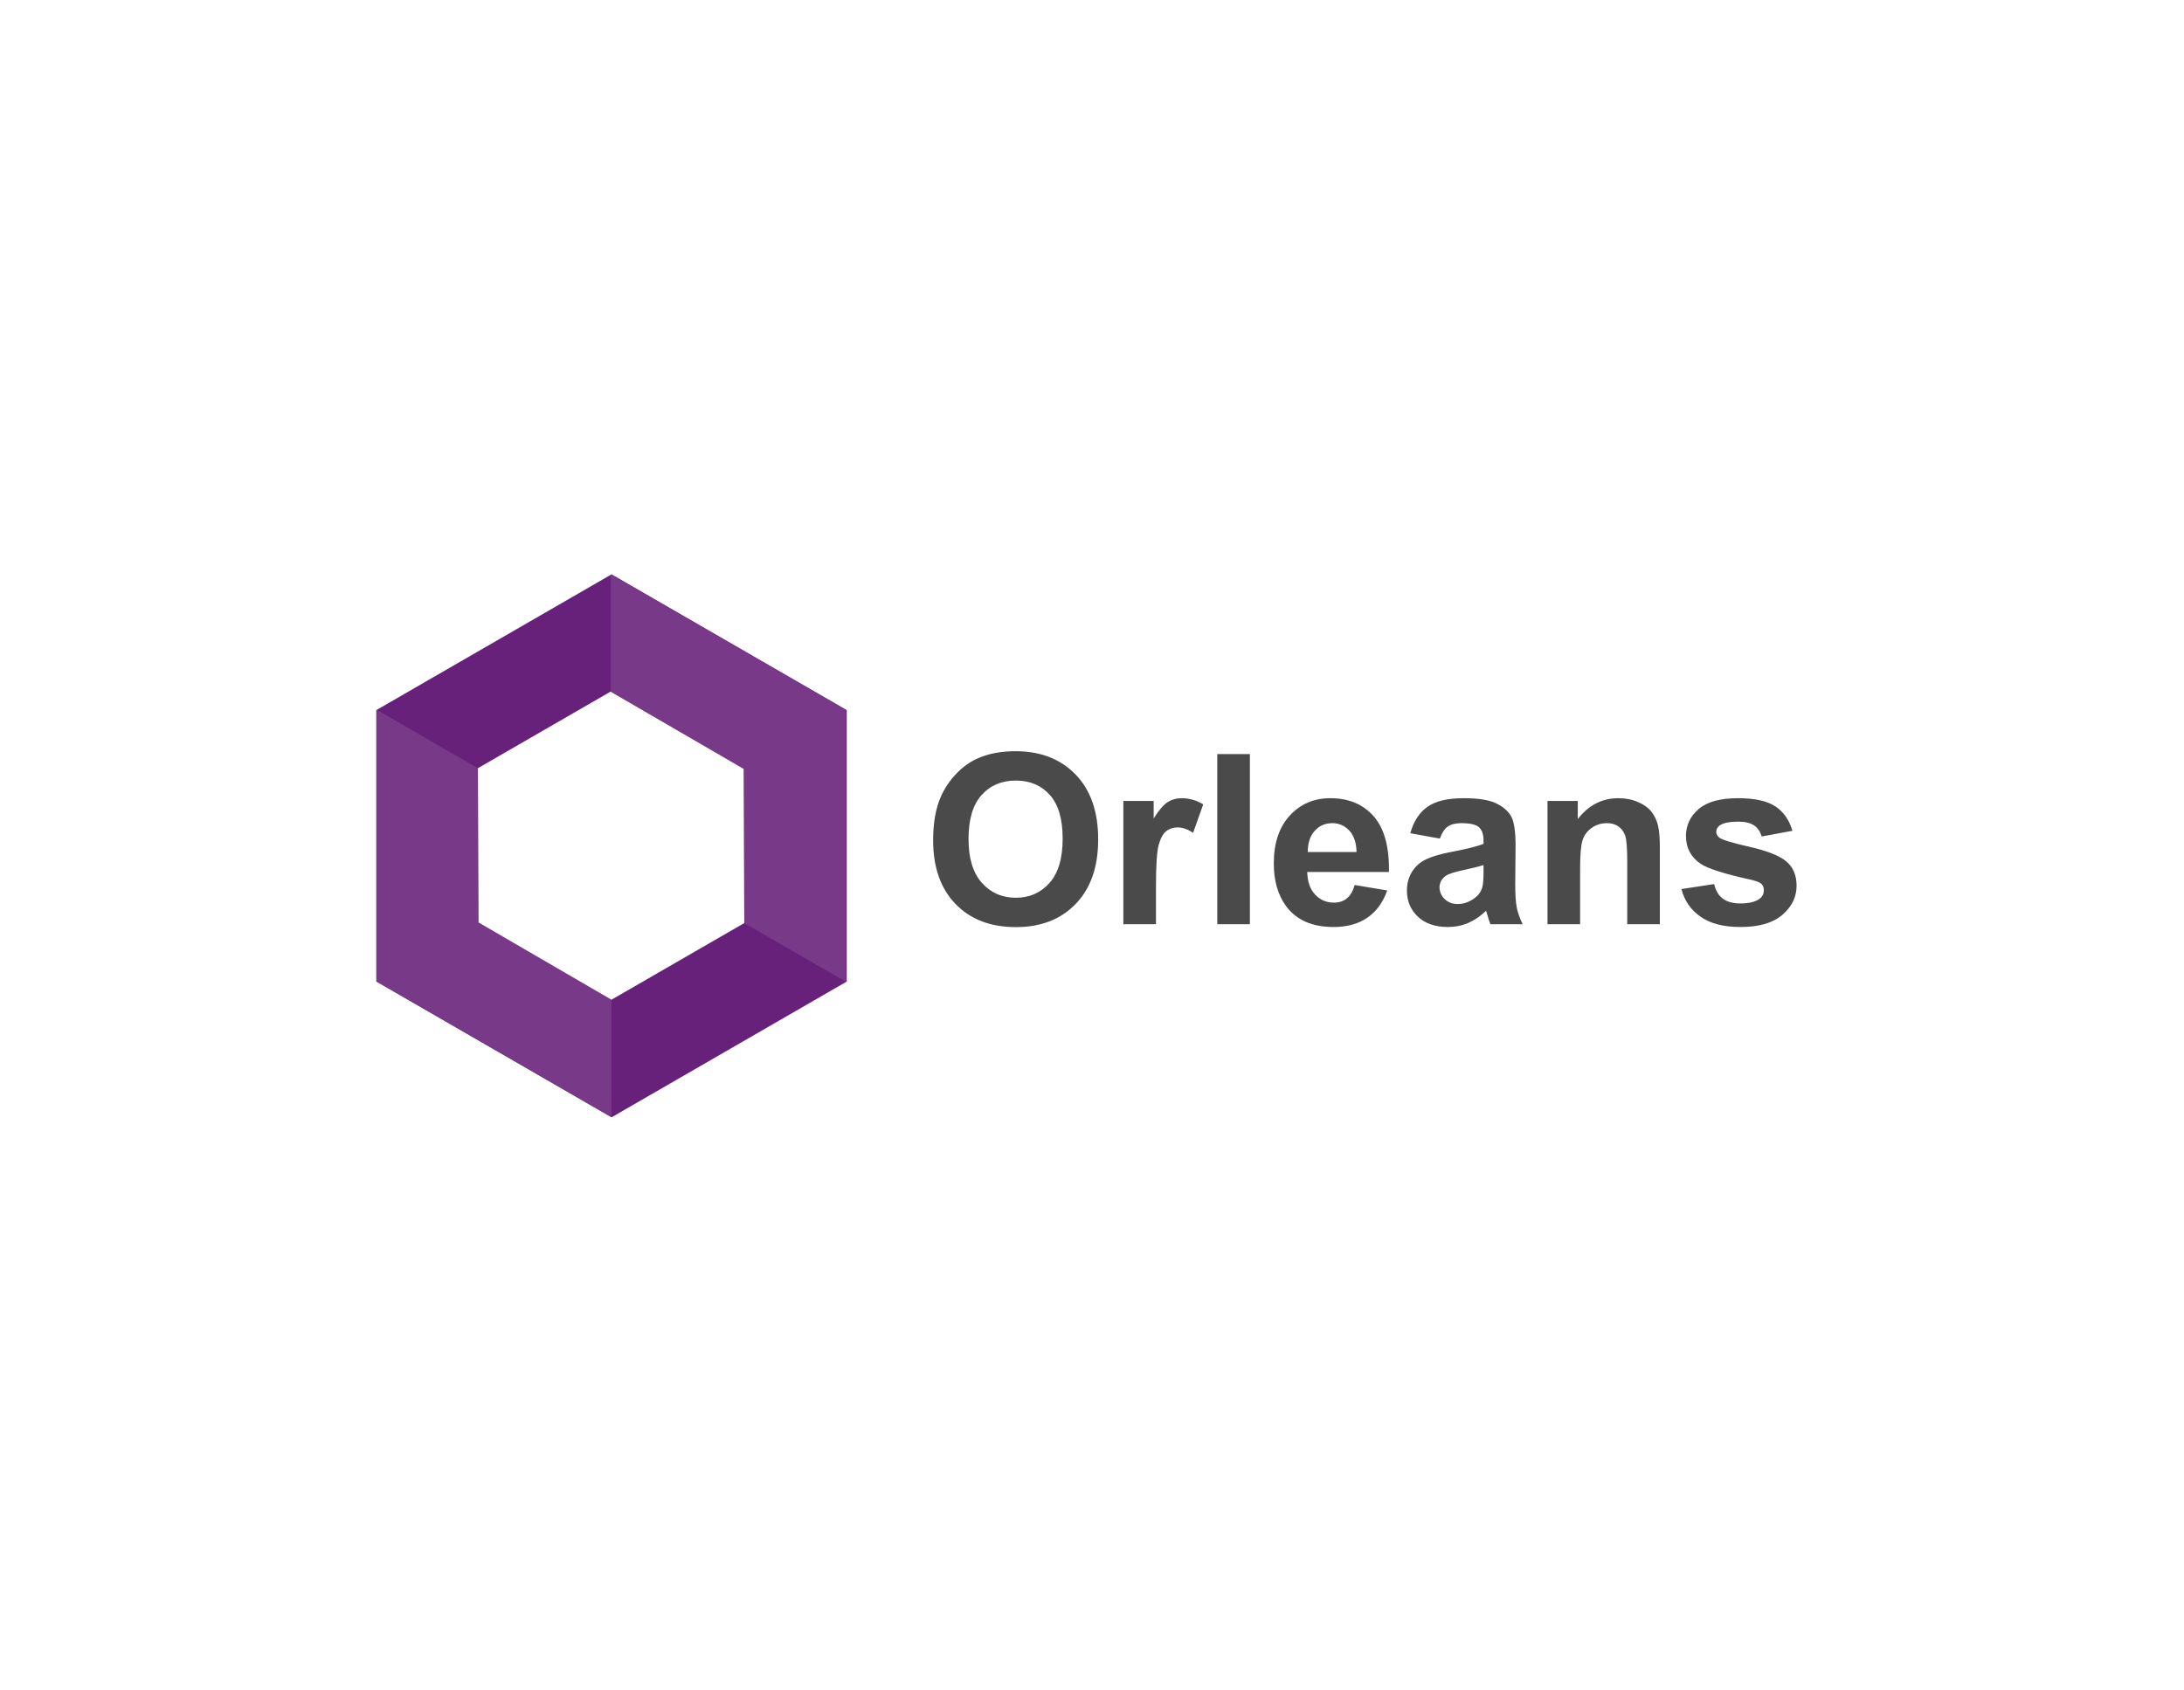
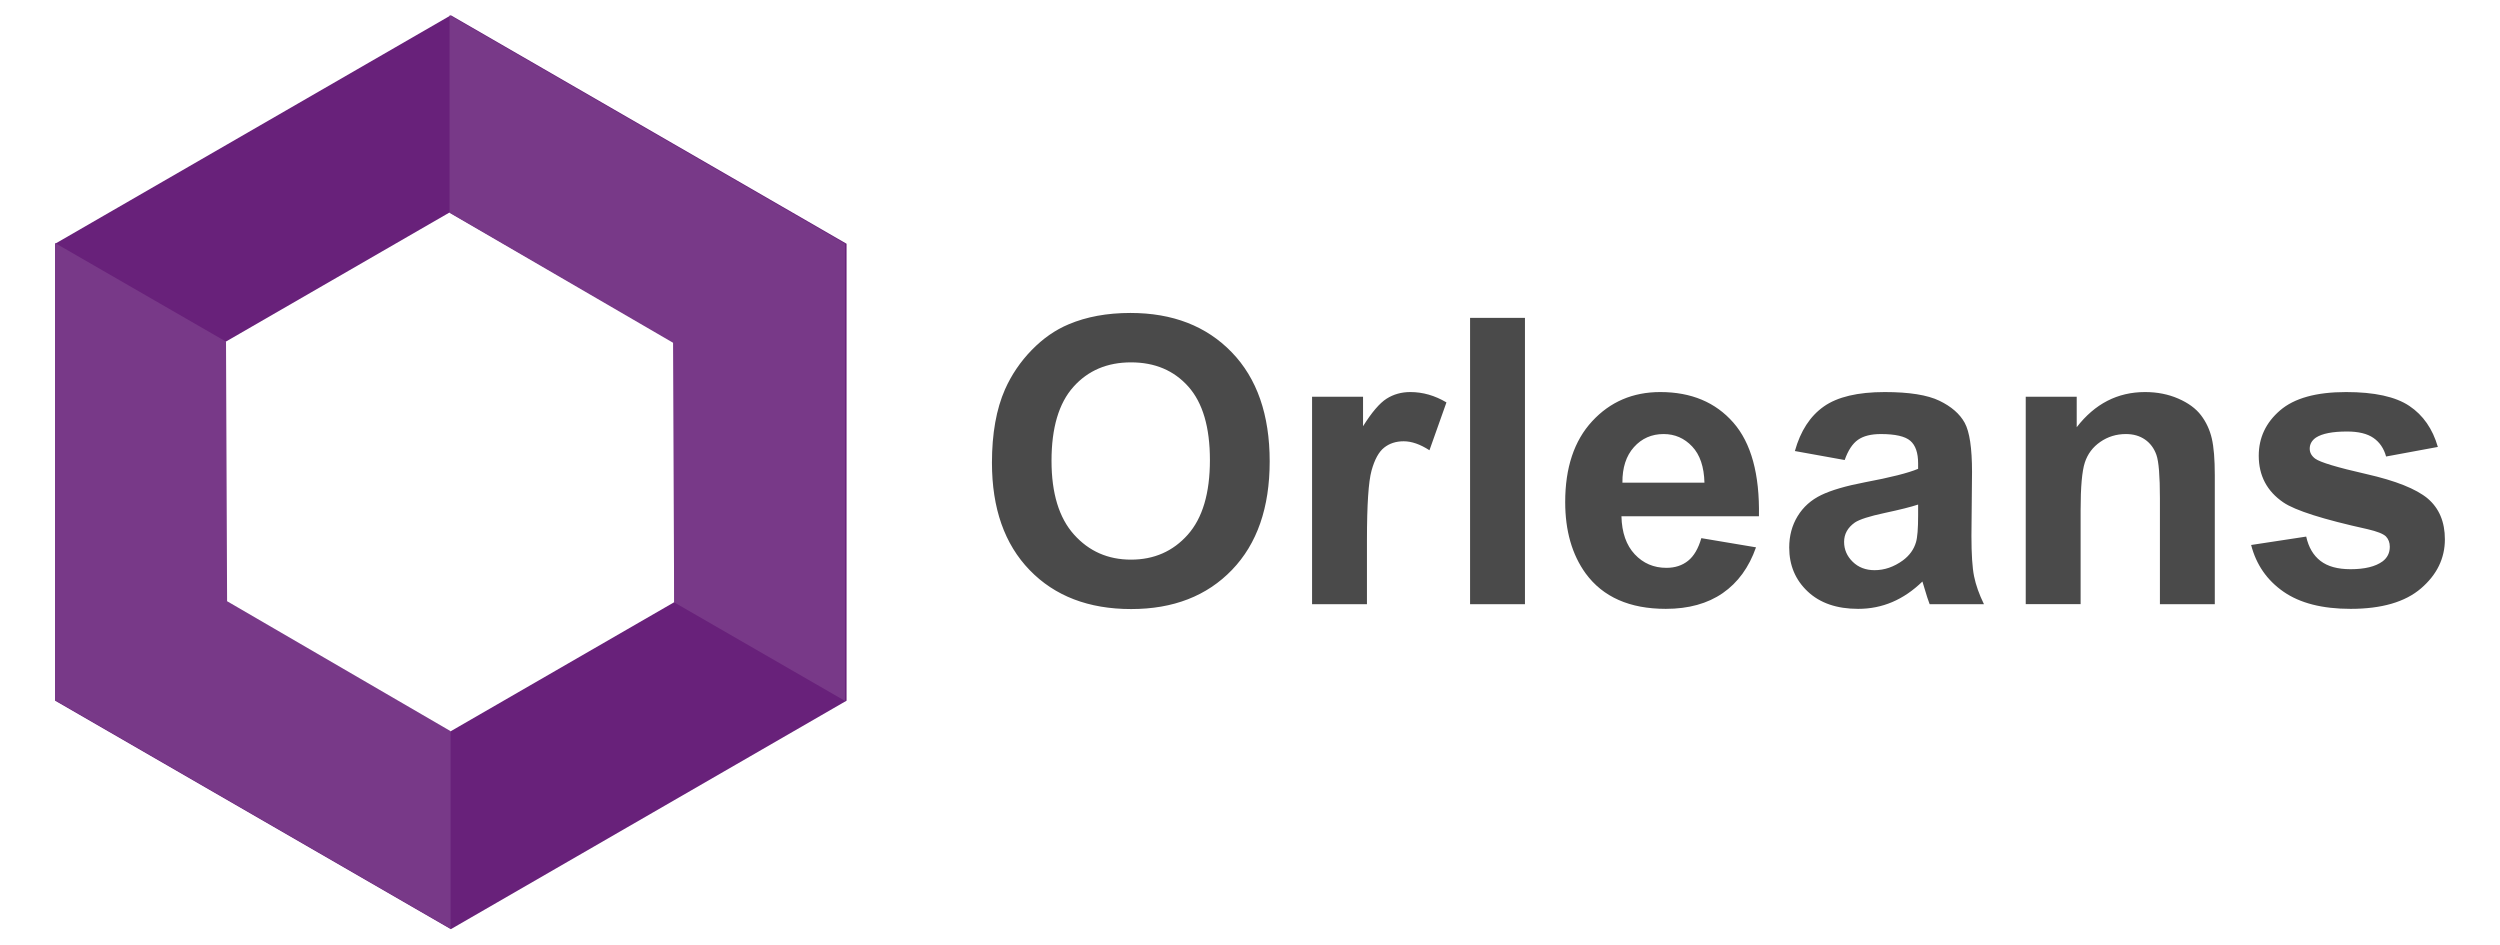
- <svg xmlns="http://www.w3.org/2000/svg" width="1323px" height="1024px" viewBox="0 0 1323 1024" version="1.1">
-   <defs />
-   <g id="Page-1" stroke="none" stroke-width="1" fill="none" fill-rule="evenodd">
+ <svg xmlns="http://www.w3.org/2000/svg" width="900" height="340" viewBox="0 0 900 340" version="1.1" id="svg3336">
+   <defs id="defs3342" />
+   <g id="Page-1" style="fill:none;fill-rule:evenodd;stroke:none;stroke-width:1" transform="translate(-228,-337)">
    <g id="Orleans-1">
-       <g transform="translate(228, 348)">
-         <path d="M337.258,161.094 C337.258,150.594 338.828,141.781 341.969,134.656 C344.313,129.406 347.512,124.695 351.566,120.523 C355.621,116.352 360.062,113.258 364.891,111.242 C371.313,108.523 378.719,107.164 387.109,107.164 C402.297,107.164 414.449,111.875 423.566,121.297 C432.684,130.719 437.242,143.82 437.242,160.602 C437.242,177.242 432.719,190.262 423.672,199.66 C414.625,209.059 402.531,213.758 387.391,213.758 C372.062,213.758 359.875,209.082 350.828,199.73 C341.781,190.379 337.258,177.5 337.258,161.094 L337.258,161.094 Z M358.703,160.391 C358.703,172.063 361.398,180.91 366.789,186.934 C372.18,192.957 379.023,195.969 387.32,195.969 C395.617,195.969 402.426,192.98 407.746,187.004 C413.066,181.027 415.727,172.063 415.727,160.109 C415.727,148.297 413.137,139.484 407.957,133.672 C402.777,127.859 395.898,124.953 387.32,124.953 C378.742,124.953 371.828,127.895 366.578,133.777 C361.328,139.66 358.703,148.531 358.703,160.391 L358.703,160.391 Z M472.258,212 L452.5,212 L452.5,137.328 L470.852,137.328 L470.852,147.945 C473.992,142.93 476.816,139.625 479.324,138.031 C481.832,136.437 484.68,135.641 487.867,135.641 C492.367,135.641 496.703,136.883 500.875,139.367 L494.758,156.594 C491.43,154.437 488.336,153.359 485.477,153.359 C482.711,153.359 480.367,154.121 478.445,155.645 C476.523,157.168 475.012,159.922 473.91,163.906 C472.809,167.891 472.258,176.234 472.258,188.938 L472.258,212 Z M509.383,212 L509.383,108.922 L529.141,108.922 L529.141,212 L509.383,212 Z M592.633,188.234 L612.32,191.539 C609.789,198.758 605.793,204.254 600.332,208.027 C594.871,211.801 588.039,213.688 579.836,213.688 C566.851,213.688 557.242,209.445 551.008,200.961 C546.086,194.164 543.625,185.586 543.625,175.227 C543.625,162.852 546.859,153.16 553.328,146.152 C559.797,139.144 567.977,135.641 577.867,135.641 C588.977,135.641 597.742,139.309 604.164,146.645 C610.586,153.981 613.656,165.219 613.375,180.359 L563.875,180.359 C564.016,186.219 565.609,190.777 568.656,194.035 C571.703,197.293 575.5,198.922 580.047,198.922 C583.141,198.922 585.742,198.078 587.852,196.391 C589.961,194.703 591.555,191.984 592.633,188.234 L592.633,188.234 Z M593.758,168.266 C593.617,162.547 592.141,158.199 589.328,155.223 C586.516,152.246 583.094,150.758 579.062,150.758 C574.75,150.758 571.188,152.328 568.375,155.469 C565.562,158.609 564.18,162.875 564.227,168.266 L593.758,168.266 Z M644.242,160.109 L626.312,156.875 C628.328,149.656 631.797,144.313 636.719,140.844 C641.641,137.375 648.953,135.641 658.656,135.641 C667.469,135.641 674.031,136.684 678.344,138.77 C682.656,140.855 685.691,143.504 687.449,146.715 C689.207,149.926 690.086,155.82 690.086,164.398 L689.875,187.461 C689.875,194.023 690.191,198.863 690.824,201.98 C691.457,205.098 692.641,208.437 694.375,212 L674.828,212 C674.312,210.687 673.68,208.742 672.93,206.164 C672.602,204.992 672.367,204.219 672.227,203.844 C668.852,207.125 665.242,209.586 661.398,211.227 C657.555,212.867 653.453,213.688 649.094,213.688 C641.406,213.688 635.348,211.602 630.918,207.43 C626.488,203.258 624.273,197.984 624.273,191.609 C624.273,187.391 625.281,183.629 627.297,180.324 C629.313,177.02 632.137,174.488 635.77,172.73 C639.402,170.973 644.641,169.438 651.484,168.125 C660.719,166.391 667.117,164.773 670.68,163.273 L670.68,161.305 C670.68,157.508 669.742,154.801 667.867,153.184 C665.992,151.566 662.453,150.758 657.25,150.758 C653.734,150.758 650.992,151.449 649.023,152.832 C647.055,154.215 645.461,156.641 644.242,160.109 L644.242,160.109 Z M670.68,176.141 C668.148,176.984 664.141,177.992 658.656,179.164 C653.172,180.336 649.586,181.484 647.898,182.609 C645.32,184.438 644.031,186.758 644.031,189.57 C644.031,192.336 645.062,194.727 647.125,196.742 C649.188,198.758 651.812,199.766 655,199.766 C658.563,199.766 661.961,198.594 665.195,196.25 C667.586,194.469 669.156,192.289 669.906,189.711 C670.422,188.023 670.68,184.813 670.68,180.078 L670.68,176.141 Z M777.484,212 L757.727,212 L757.727,173.891 C757.727,165.828 757.305,160.613 756.461,158.246 C755.617,155.879 754.246,154.039 752.348,152.727 C750.449,151.414 748.164,150.758 745.492,150.758 C742.07,150.758 739,151.695 736.281,153.57 C733.562,155.445 731.699,157.93 730.691,161.023 C729.684,164.117 729.18,169.836 729.18,178.18 L729.18,212 L709.422,212 L709.422,137.328 L727.773,137.328 L727.773,148.297 C734.289,139.859 742.492,135.641 752.383,135.641 C756.742,135.641 760.727,136.426 764.336,137.996 C767.945,139.566 770.676,141.57 772.527,144.008 C774.379,146.445 775.668,149.211 776.395,152.305 C777.121,155.398 777.484,159.828 777.484,165.594 L777.484,212 Z M790.562,190.695 L810.391,187.672 C811.234,191.516 812.945,194.434 815.523,196.426 C818.102,198.418 821.711,199.414 826.352,199.414 C831.461,199.414 835.305,198.477 837.883,196.602 C839.617,195.289 840.484,193.531 840.484,191.328 C840.484,189.828 840.016,188.586 839.078,187.602 C838.094,186.664 835.891,185.797 832.469,185 C816.531,181.484 806.43,178.273 802.164,175.367 C796.258,171.336 793.305,165.734 793.305,158.562 C793.305,152.094 795.859,146.656 800.969,142.25 C806.078,137.844 814,135.641 824.734,135.641 C834.953,135.641 842.547,137.305 847.516,140.633 C852.484,143.961 855.906,148.883 857.781,155.398 L839.148,158.844 C838.352,155.937 836.84,153.711 834.613,152.164 C832.387,150.617 829.211,149.844 825.086,149.844 C819.883,149.844 816.156,150.57 813.906,152.023 C812.406,153.055 811.656,154.391 811.656,156.031 C811.656,157.438 812.312,158.633 813.625,159.617 C815.406,160.93 821.559,162.781 832.082,165.172 C842.606,167.563 849.953,170.492 854.125,173.961 C858.25,177.477 860.312,182.375 860.312,188.656 C860.312,195.5 857.453,201.383 851.734,206.305 C846.016,211.227 837.555,213.688 826.352,213.688 C816.18,213.688 808.129,211.625 802.199,207.5 C796.27,203.375 792.391,197.773 790.562,190.695 L790.562,190.695 Z" id="Orleans" fill="#4A4A4A" />
-         <path d="M142.461,0 L284.922,82.25 L284.922,246.75 L142.461,329 L9.59232693e-14,246.75 L7.10542736e-15,82.25 L142.461,0 Z M141.973,71 L222.947,117.75 L222.947,211.25 L141.973,258 L61,211.25 L61,117.75 L141.973,71 Z" id="Combined-Shape" fill="#68217A" />
-         <polygon id="Path-1" fill="#783988" points="142 0 142 71.117 222.46 117.897 222.849 211.348 284.37 246.834 284.37 82.264" />
-         <polygon id="Path-1-Copy" fill="#783988" transform="translate(71.185, 205.4172) rotate(-180) translate(-71.185, -205.4172) " points="0 82 0 153.117 80.46 199.897 80.849 293.348 142.37 328.834 142.37 164.264" />
+       <g transform="translate(247.8438,342.5)" id="g3346">
+         <path d="m 337.258,161.094 c 0,-10.5 1.57,-19.312 4.711,-26.438 2.344,-5.25 5.543,-9.961 9.598,-14.133 4.055,-4.172 8.496,-7.266 13.324,-9.281 6.422,-2.719 13.828,-4.078 22.219,-4.078 15.188,0 27.34,4.711 36.457,14.133 9.117,9.422 13.676,22.523 13.676,39.305 0,16.641 -4.523,29.66 -13.57,39.059 -9.047,9.398 -21.141,14.098 -36.281,14.098 -15.328,0 -27.516,-4.676 -36.562,-14.027 -9.047,-9.352 -13.57,-22.23 -13.57,-38.637 l 0,0 z m 21.445,-0.703 c 0,11.672 2.695,20.52 8.086,26.543 5.391,6.023 12.234,9.035 20.531,9.035 8.297,0 15.105,-2.988 20.426,-8.965 5.32,-5.977 7.98,-14.941 7.98,-26.895 0,-11.813 -2.59,-20.625 -7.77,-26.438 -5.18,-5.813 -12.059,-8.719 -20.637,-8.719 -8.578,0 -15.492,2.941 -20.742,8.824 -5.25,5.883 -7.875,14.754 -7.875,26.613 l 0,0 z M 472.258,212 452.5,212 l 0,-74.672 18.352,0 0,10.617 c 3.141,-5.016 5.965,-8.32 8.473,-9.914 2.508,-1.594 5.355,-2.391 8.543,-2.391 4.5,0 8.836,1.242 13.008,3.727 l -6.117,17.227 c -3.328,-2.156 -6.422,-3.234 -9.281,-3.234 -2.766,0 -5.109,0.762 -7.031,2.285 -1.922,1.523 -3.434,4.277 -4.535,8.262 -1.102,3.984 -1.652,12.328 -1.652,25.031 l 0,23.062 z m 37.125,0 0,-103.078 19.758,0 0,103.078 -19.758,0 z m 83.25,-23.766 19.688,3.305 c -2.531,7.219 -6.527,12.715 -11.988,16.488 -5.461,3.773 -12.293,5.66 -20.496,5.66 -12.984,0 -22.594,-4.242 -28.828,-12.727 -4.922,-6.797 -7.383,-15.375 -7.383,-25.734 0,-12.375 3.234,-22.066 9.703,-29.074 6.469,-7.008 14.648,-10.512 24.539,-10.512 11.109,0 19.875,3.668 26.297,11.004 6.422,7.336 9.492,18.574 9.211,33.715 l -49.5,0 c 0.141,5.859 1.734,10.418 4.781,13.676 3.047,3.258 6.844,4.887 11.391,4.887 3.094,0 5.695,-0.844 7.805,-2.531 2.109,-1.688 3.703,-4.406 4.781,-8.156 l 0,0 z m 1.125,-19.969 c -0.141,-5.719 -1.617,-10.066 -4.43,-13.043 -2.813,-2.977 -6.234,-4.465 -10.266,-4.465 -4.313,0 -7.875,1.57 -10.688,4.711 -2.813,3.141 -4.195,7.406 -4.148,12.797 l 29.531,0 z m 50.484,-8.156 -17.93,-3.234 c 2.016,-7.219 5.484,-12.562 10.406,-16.031 4.922,-3.469 12.234,-5.203 21.938,-5.203 8.813,0 15.375,1.043 19.688,3.129 4.313,2.086 7.348,4.734 9.105,7.945 1.758,3.211 2.637,9.105 2.637,17.684 l -0.211,23.062 c 0,6.563 0.316,11.402 0.949,14.52 0.633,3.117 1.816,6.457 3.551,10.02 l -19.547,0 c -0.516,-1.313 -1.148,-3.258 -1.898,-5.836 -0.328,-1.172 -0.562,-1.945 -0.703,-2.32 -3.375,3.281 -6.984,5.742 -10.828,7.383 -3.844,1.641 -7.945,2.461 -12.305,2.461 -7.688,0 -13.746,-2.086 -18.176,-6.258 -4.43,-4.172 -6.645,-9.445 -6.645,-15.82 0,-4.219 1.008,-7.98 3.023,-11.285 2.016,-3.305 4.84,-5.836 8.473,-7.594 3.633,-1.758 8.871,-3.293 15.715,-4.605 9.234,-1.734 15.633,-3.352 19.195,-4.852 l 0,-1.969 c 0,-3.797 -0.937,-6.504 -2.812,-8.121 -1.875,-1.617 -5.414,-2.426 -10.617,-2.426 -3.516,0 -6.258,0.691 -8.227,2.074 -1.969,1.383 -3.562,3.809 -4.781,7.277 l 0,0 z m 26.438,16.031 c -2.531,0.844 -6.539,1.852 -12.023,3.023 -5.484,1.172 -9.07,2.32 -10.758,3.445 -2.578,1.828 -3.867,4.148 -3.867,6.961 0,2.766 1.031,5.156 3.094,7.172 2.063,2.016 4.687,3.023 7.875,3.023 3.563,0 6.961,-1.172 10.195,-3.516 2.391,-1.781 3.961,-3.961 4.711,-6.539 0.516,-1.688 0.773,-4.898 0.773,-9.633 l 0,-3.938 z M 777.484,212 l -19.758,0 0,-38.109 c 0,-8.063 -0.422,-13.277 -1.266,-15.645 -0.844,-2.367 -2.215,-4.207 -4.113,-5.52 -1.898,-1.312 -4.184,-1.969 -6.855,-1.969 -3.422,0 -6.492,0.937 -9.211,2.812 -2.719,1.875 -4.582,4.359 -5.59,7.453 -1.008,3.094 -1.512,8.812 -1.512,17.156 l 0,33.82 -19.758,0 0,-74.672 18.352,0 0,10.969 c 6.516,-8.438 14.719,-12.656 24.609,-12.656 4.359,0 8.344,0.785 11.953,2.355 3.609,1.57 6.34,3.574 8.191,6.012 1.852,2.438 3.141,5.203 3.867,8.297 0.727,3.094 1.09,7.523 1.09,13.289 l 0,46.406 z m 13.078,-21.305 19.828,-3.023 c 0.844,3.844 2.555,6.762 5.133,8.754 2.578,1.992 6.187,2.988 10.828,2.988 5.109,0 8.953,-0.937 11.531,-2.812 1.734,-1.312 2.602,-3.07 2.602,-5.273 0,-1.5 -0.469,-2.742 -1.406,-3.727 -0.984,-0.938 -3.187,-1.805 -6.609,-2.602 -15.938,-3.516 -26.039,-6.727 -30.305,-9.633 -5.906,-4.031 -8.859,-9.633 -8.859,-16.805 0,-6.469 2.555,-11.906 7.664,-16.312 5.109,-4.406 13.031,-6.609 23.766,-6.609 10.219,0 17.812,1.664 22.781,4.992 4.969,3.328 8.391,8.25 10.266,14.766 l -18.633,3.445 c -0.797,-2.906 -2.309,-5.133 -4.535,-6.68 -2.227,-1.547 -5.402,-2.32 -9.527,-2.32 -5.203,0 -8.93,0.727 -11.18,2.18 -1.5,1.031 -2.25,2.367 -2.25,4.008 0,1.406 0.656,2.602 1.969,3.586 1.781,1.312 7.934,3.164 18.457,5.555 10.523,2.391 17.871,5.32 22.043,8.789 4.125,3.516 6.188,8.414 6.188,14.695 0,6.844 -2.859,12.727 -8.578,17.648 -5.719,4.922 -14.18,7.383 -25.383,7.383 -10.172,0 -18.223,-2.062 -24.152,-6.188 -5.93,-4.125 -9.809,-9.727 -11.637,-16.805 l 0,0 z" id="Orleans" style="fill:#4a4a4a" />
+         <path d="m 142.461,0 142.461,82.25 0,164.5 L 142.461,329 0,246.75 0,82.25 142.461,0 Z m -0.488,71 80.973,46.75 0,93.5 L 141.973,258 61,211.25 61,117.75 141.973,71 Z" id="Combined-Shape" style="fill:#68217a" />
+         <polygon id="Path-1" points="284.37,82.264 142,0 142,71.117 222.46,117.897 222.849,211.348 284.37,246.834 " style="fill:#783988" />
+         <polygon id="Path-1-Copy" transform="matrix(-1,0,0,-1,142.37,410.8344)" points="142.37,164.264 0,82 0,153.117 80.46,199.897 80.849,293.348 142.37,328.834 " style="fill:#783988" />
      </g>
    </g>
  </g>
</svg>
